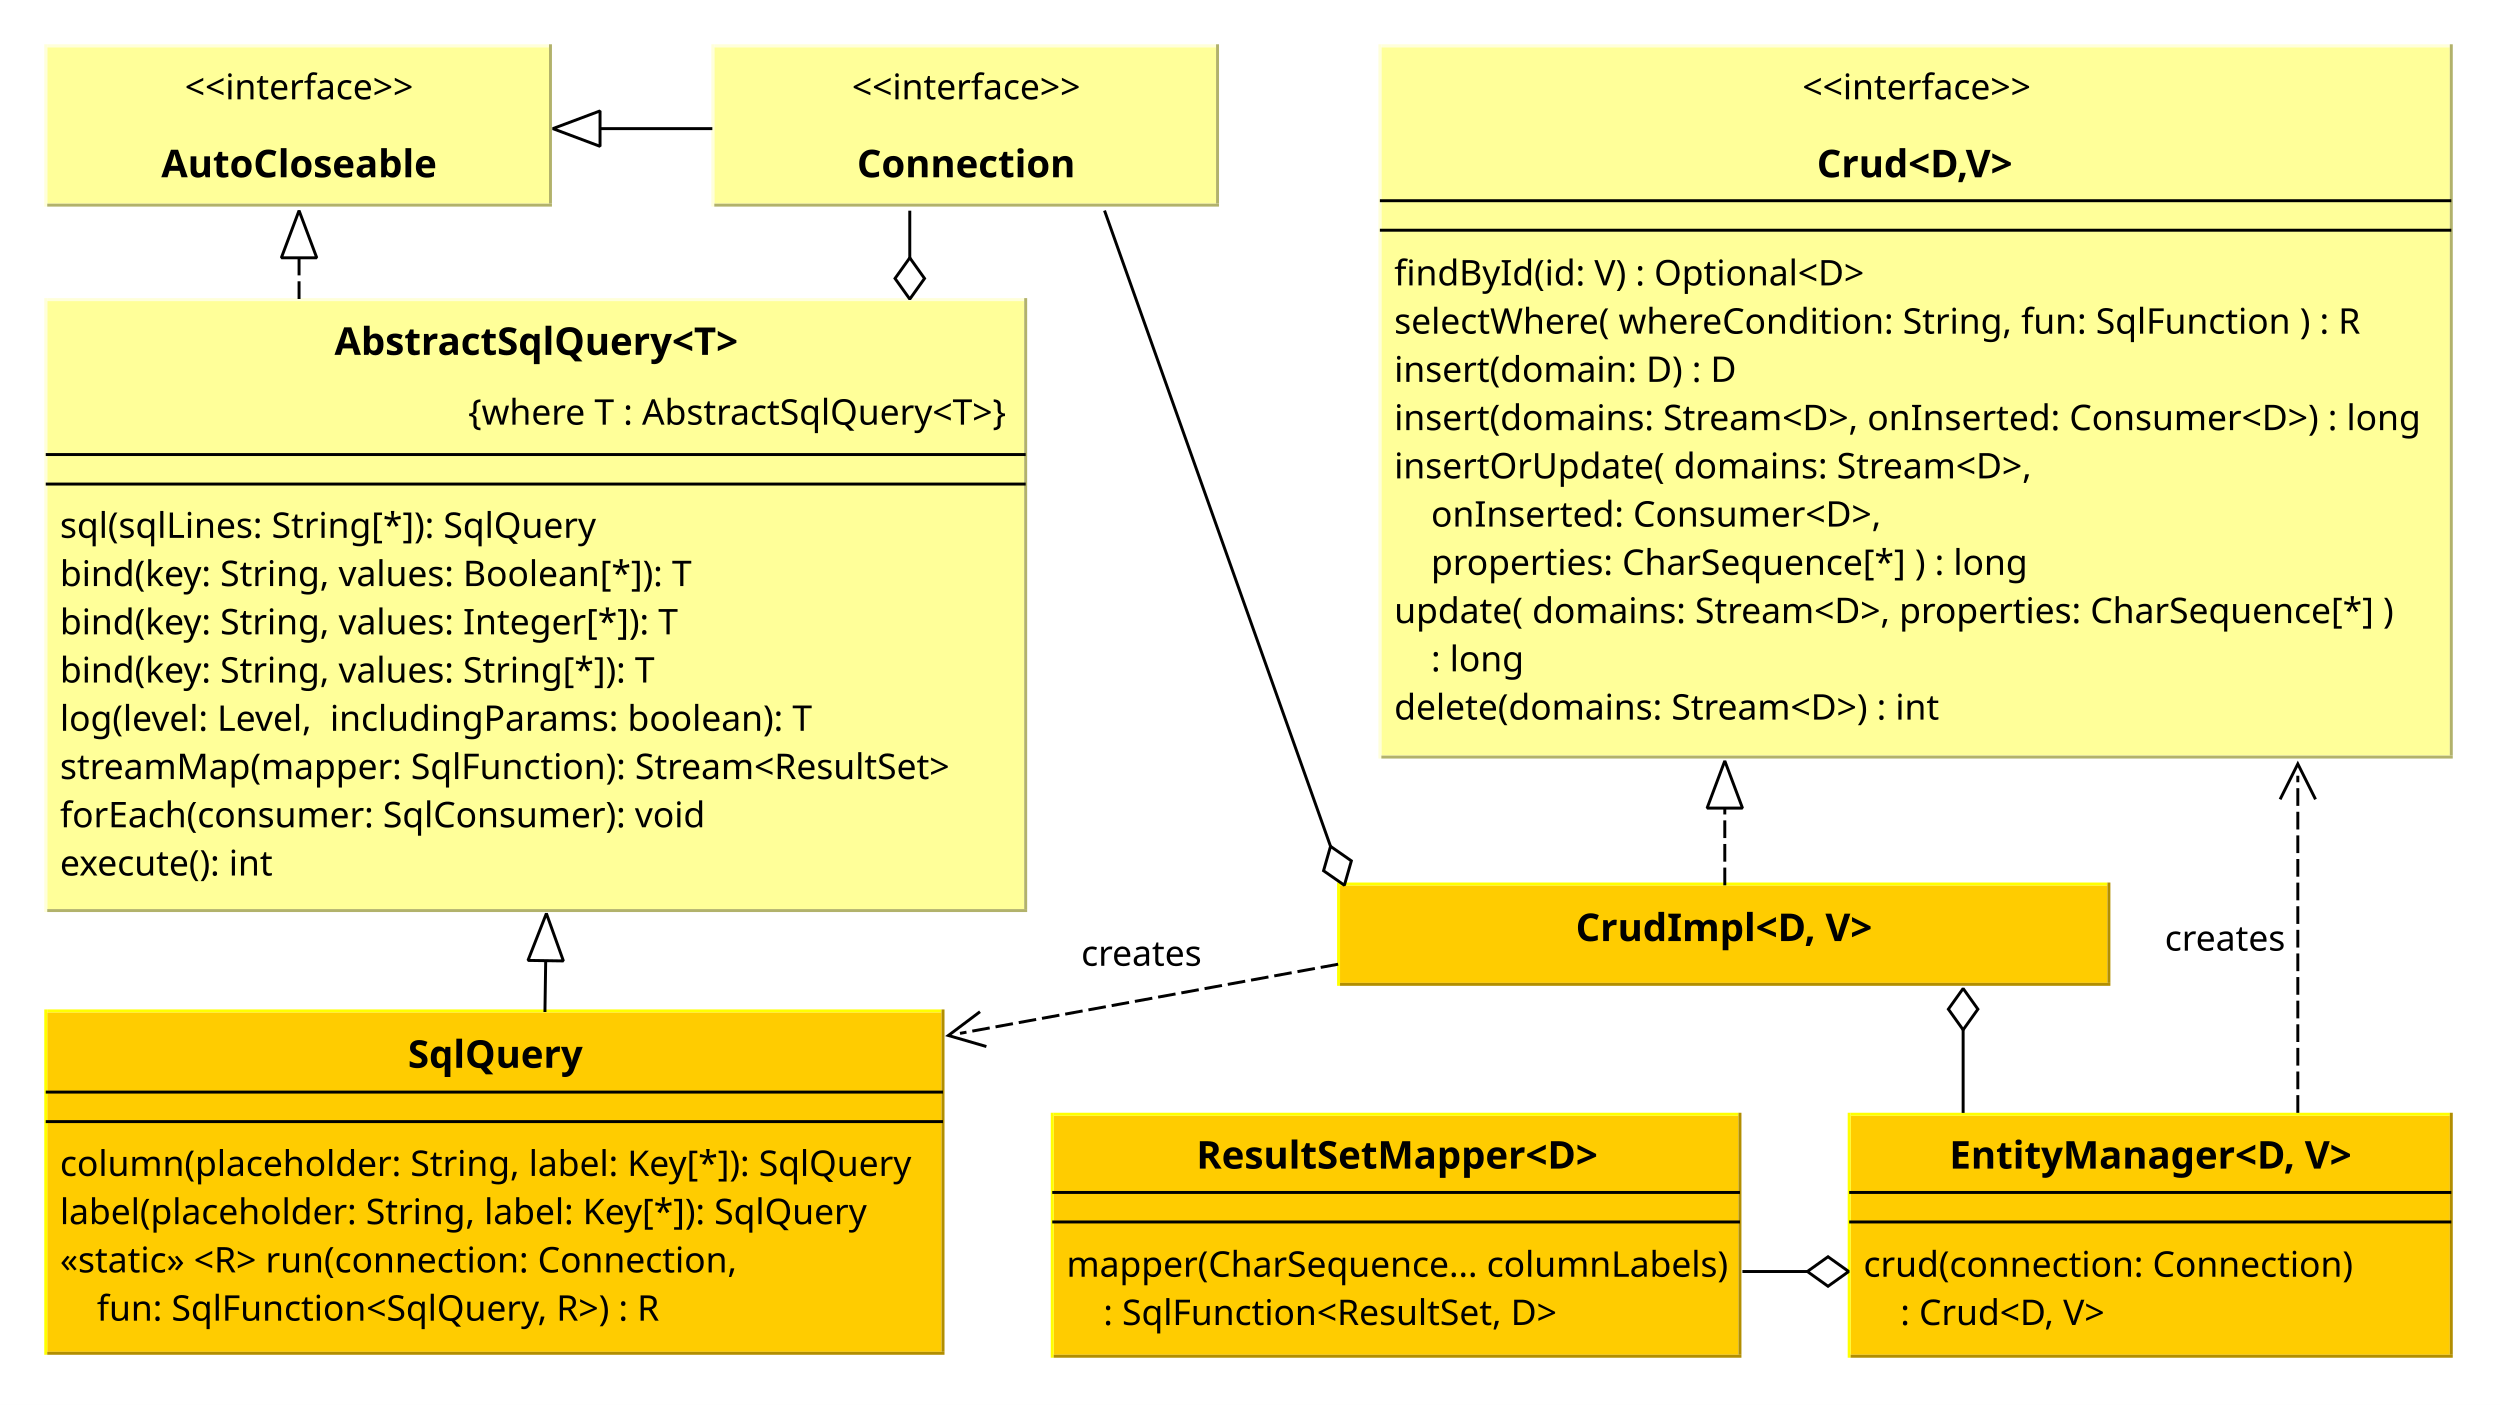
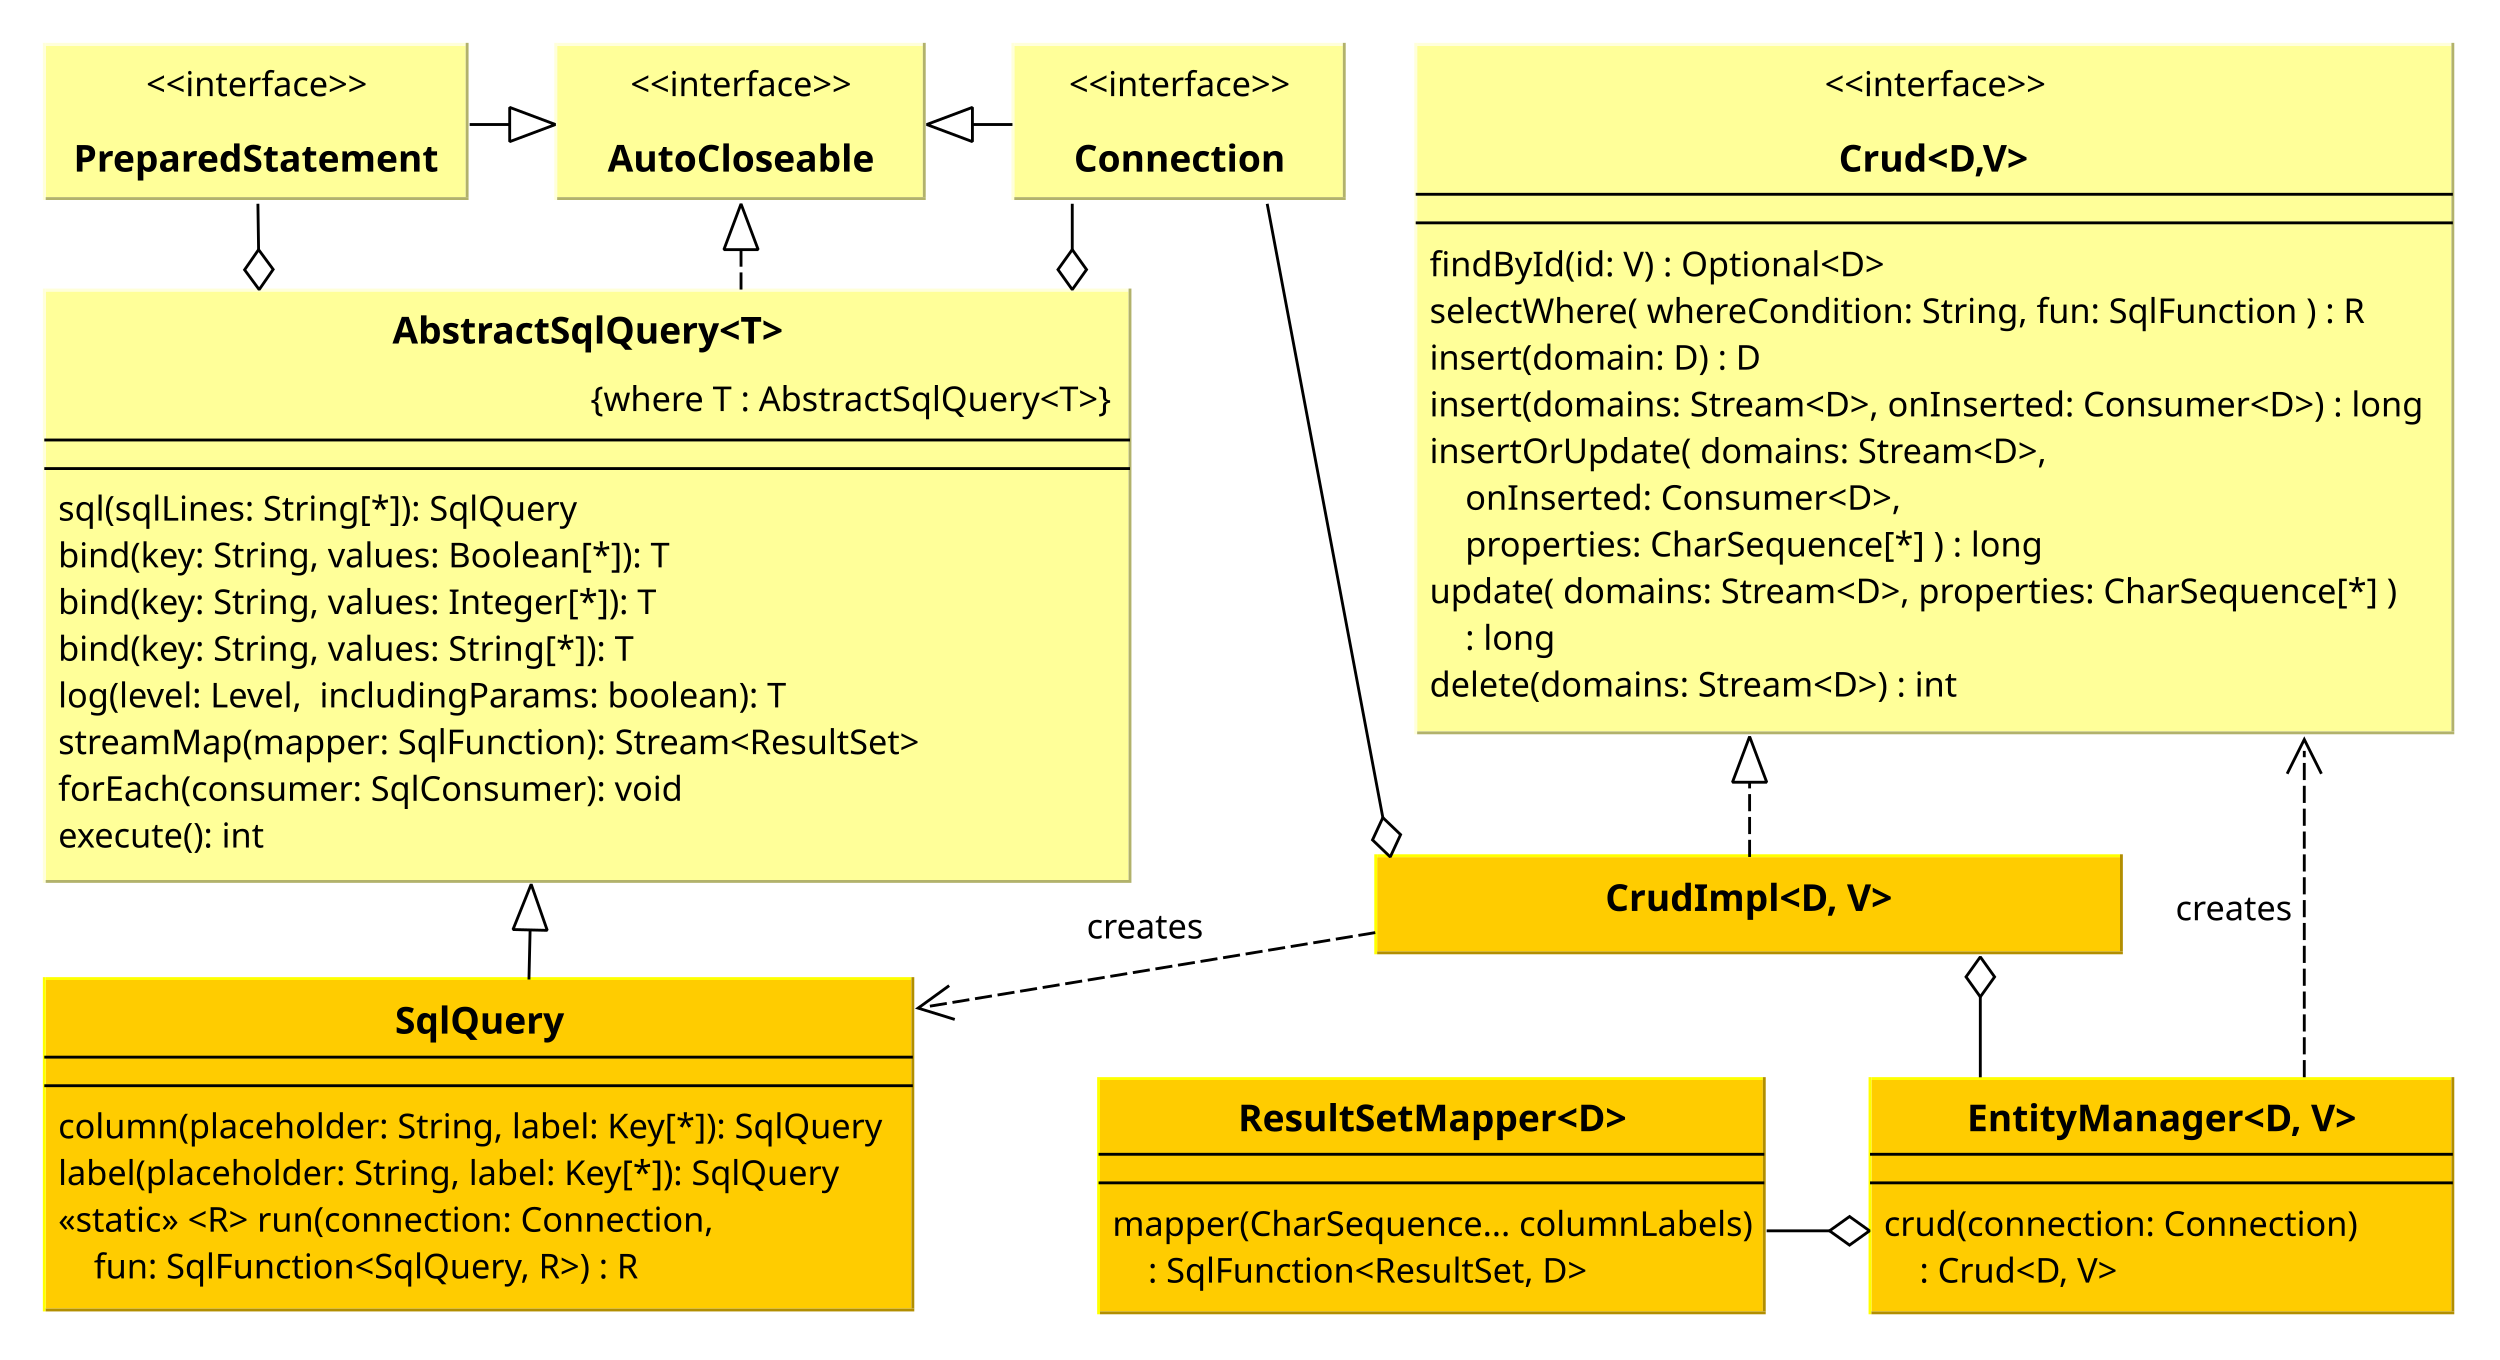
- <svg xmlns="http://www.w3.org/2000/svg" fill-opacity="1" color-rendering="auto" color-interpolation="auto" text-rendering="auto" stroke="black" stroke-linecap="square" width="847" stroke-miterlimit="10" shape-rendering="auto" stroke-opacity="1" fill="black" stroke-dasharray="none" font-weight="normal" stroke-width="1" height="476" font-family="'Dialog'" font-style="normal" stroke-linejoin="miter" font-size="12px" stroke-dashoffset="0" image-rendering="auto">
+ <svg xmlns="http://www.w3.org/2000/svg" fill-opacity="1" color-rendering="auto" color-interpolation="auto" text-rendering="auto" stroke="black" stroke-linecap="square" width="875" stroke-miterlimit="10" shape-rendering="auto" stroke-opacity="1" fill="black" stroke-dasharray="none" font-weight="normal" stroke-width="1" height="476" font-family="'Dialog'" font-style="normal" stroke-linejoin="miter" font-size="12px" stroke-dashoffset="0" image-rendering="auto">
  <defs id="genericDefs" />
  <g>
    <defs id="defs1">
      <clipPath clipPathUnits="userSpaceOnUse" id="clipPath1">
-         <path d="M0 0 L847 0 L847 476 L0 476 L0 0 Z" />
+         <path d="M0 0 L875 0 L875 476 L0 476 L0 0 Z" />
      </clipPath>
      <clipPath clipPathUnits="userSpaceOnUse" id="clipPath2">
-         <path d="M328 266 L1175 266 L1175 742 L328 742 L328 266 Z" />
+         <path d="M300 266 L1175 266 L1175 742 L300 742 L300 266 Z" />
      </clipPath>
      <clipPath clipPathUnits="userSpaceOnUse" id="clipPath3">
        <path d="M954 643 L954 726 L1159 726 L1159 643 Z" />
      </clipPath>
      <clipPath clipPathUnits="userSpaceOnUse" id="clipPath4">
        <path d="M684 643 L684 726 L918 726 L918 643 Z" />
      </clipPath>
      <clipPath clipPathUnits="userSpaceOnUse" id="clipPath5">
-         <path d="M343 367 L343 575 L676 575 L676 367 Z" />
+         <path d="M315 367 L315 575 L696 575 L696 367 Z" />
      </clipPath>
      <clipPath clipPathUnits="userSpaceOnUse" id="clipPath6">
-         <path d="M343 281 L343 336 L515 336 L515 281 Z" />
+         <path d="M494 281 L494 336 L624 336 L624 281 Z" />
      </clipPath>
      <clipPath clipPathUnits="userSpaceOnUse" id="clipPath7">
        <path d="M795 281 L795 523 L1159 523 L1159 281 Z" />
      </clipPath>
      <clipPath clipPathUnits="userSpaceOnUse" id="clipPath8">
-         <path d="M569 281 L569 336 L741 336 L741 281 Z" />
+         <path d="M654 281 L654 336 L771 336 L771 281 Z" />
      </clipPath>
      <clipPath clipPathUnits="userSpaceOnUse" id="clipPath9">
        <path d="M781 565 L781 600 L1043 600 L1043 565 Z" />
      </clipPath>
      <clipPath clipPathUnits="userSpaceOnUse" id="clipPath10">
-         <path d="M343 608 L343 725 L648 725 L648 608 Z" />
+         <path d="M315 608 L315 725 L620 725 L620 608 Z" />
+       </clipPath>
+       <clipPath clipPathUnits="userSpaceOnUse" id="clipPath11">
+         <path d="M315 281 L315 336 L464 336 L464 281 Z" />
      </clipPath>
    </defs>
-     <g fill="white" text-rendering="geometricPrecision" shape-rendering="geometricPrecision" transform="translate(-328,-266)" stroke="white">
-       <rect x="328" width="847" height="476" y="266" clip-path="url(#clipPath2)" stroke="none" />
-     </g>
-     <g fill="rgb(255,204,0)" text-rendering="geometricPrecision" shape-rendering="geometricPrecision" transform="matrix(1,0,0,1,-328,-266)" stroke="rgb(255,204,0)">
+     <g fill="white" text-rendering="geometricPrecision" shape-rendering="geometricPrecision" transform="translate(-300,-266)" stroke="white">
+       <rect x="300" width="875" height="476" y="266" clip-path="url(#clipPath2)" stroke="none" />
+     </g>
+     <g fill="rgb(255,204,0)" text-rendering="geometricPrecision" shape-rendering="geometricPrecision" transform="matrix(1,0,0,1,-300,-266)" stroke="rgb(255,204,0)">
      <rect x="955" width="203" height="81" y="644" clip-path="url(#clipPath2)" stroke="none" />
      <rect x="954" y="643" clip-path="url(#clipPath2)" fill="yellow" width="1" height="83" stroke="none" />
      <rect x="955" y="643" clip-path="url(#clipPath2)" fill="yellow" width="203" height="1" stroke="none" />
      <rect x="955" y="725" clip-path="url(#clipPath2)" fill="rgb(178,142,0)" width="204" height="1" stroke="none" />
      <rect x="1158" y="643" clip-path="url(#clipPath2)" fill="rgb(178,142,0)" width="1" height="82" stroke="none" />
    </g>
-     <g font-size="13px" stroke-linecap="butt" transform="matrix(1,0,0,1,-328,-266)" text-rendering="geometricPrecision" font-family="sans-serif" shape-rendering="geometricPrecision" font-weight="bold" stroke-miterlimit="1.45">
+     <g font-size="13px" stroke-linecap="butt" transform="matrix(1,0,0,1,-300,-266)" text-rendering="geometricPrecision" font-family="sans-serif" shape-rendering="geometricPrecision" font-weight="bold" stroke-miterlimit="1.45">
      <text x="988.454" xml:space="preserve" y="661.927" clip-path="url(#clipPath3)" stroke="none">EntityManager&lt;D, V&gt;</text>
    </g>
-     <g text-rendering="geometricPrecision" shape-rendering="geometricPrecision" transform="matrix(1,0,0,1,-328,-266)">
+     <g text-rendering="geometricPrecision" shape-rendering="geometricPrecision" transform="matrix(1,0,0,1,-300,-266)">
      <line y2="670" fill="none" x1="955" clip-path="url(#clipPath3)" x2="1158" y1="670" />
      <line y2="680" fill="none" x1="955" clip-path="url(#clipPath3)" x2="1158" y1="680" />
      <text stroke-linecap="butt" x="959.36" y="698.564" clip-path="url(#clipPath3)" font-family="sans-serif" stroke="none" stroke-miterlimit="1.45" xml:space="preserve">crud(connection: Connection) </text>
      <text stroke-linecap="butt" x="959.36" y="714.908" clip-path="url(#clipPath3)" font-family="sans-serif" stroke="none" stroke-miterlimit="1.45" xml:space="preserve">    : Crud&lt;D, V&gt;</text>
      <rect x="685" y="644" clip-path="url(#clipPath2)" fill="rgb(255,204,0)" width="232" height="81" stroke="none" />
      <rect x="684" y="643" clip-path="url(#clipPath2)" fill="yellow" width="1" height="83" stroke="none" />
      <rect x="685" y="643" clip-path="url(#clipPath2)" fill="yellow" width="232" height="1" stroke="none" />
      <rect x="685" y="725" clip-path="url(#clipPath2)" fill="rgb(178,142,0)" width="233" height="1" stroke="none" />
      <rect x="917" y="643" clip-path="url(#clipPath2)" fill="rgb(178,142,0)" width="1" height="82" stroke="none" />
    </g>
-     <g font-size="13px" stroke-linecap="butt" transform="matrix(1,0,0,1,-328,-266)" text-rendering="geometricPrecision" font-family="sans-serif" shape-rendering="geometricPrecision" font-weight="bold" stroke-miterlimit="1.45">
+     <g font-size="13px" stroke-linecap="butt" transform="matrix(1,0,0,1,-300,-266)" text-rendering="geometricPrecision" font-family="sans-serif" shape-rendering="geometricPrecision" font-weight="bold" stroke-miterlimit="1.45">
      <text x="733.337" xml:space="preserve" y="661.927" clip-path="url(#clipPath4)" stroke="none">ResultSetMapper&lt;D&gt;</text>
    </g>
-     <g text-rendering="geometricPrecision" shape-rendering="geometricPrecision" transform="matrix(1,0,0,1,-328,-266)">
+     <g text-rendering="geometricPrecision" shape-rendering="geometricPrecision" transform="matrix(1,0,0,1,-300,-266)">
      <line y2="670" fill="none" x1="685" clip-path="url(#clipPath4)" x2="917" y1="670" />
      <line y2="680" fill="none" x1="685" clip-path="url(#clipPath4)" x2="917" y1="680" />
      <text stroke-linecap="butt" x="689.34" y="698.564" clip-path="url(#clipPath4)" font-family="sans-serif" stroke="none" stroke-miterlimit="1.45" xml:space="preserve">mapper(CharSequence... columnLabels)</text>
      <text stroke-linecap="butt" x="689.34" y="714.908" clip-path="url(#clipPath4)" font-family="sans-serif" stroke="none" stroke-miterlimit="1.45" xml:space="preserve">    : SqlFunction&lt;ResultSet, D&gt;</text>
-       <rect x="344" y="368" clip-path="url(#clipPath2)" fill="rgb(255,255,153)" width="331" height="206" stroke="none" />
-       <rect x="343" y="367" clip-path="url(#clipPath2)" fill="rgb(255,255,218)" width="1" height="208" stroke="none" />
-       <rect x="344" y="367" clip-path="url(#clipPath2)" fill="rgb(255,255,218)" width="331" height="1" stroke="none" />
-       <rect x="344" y="574" clip-path="url(#clipPath2)" fill="rgb(178,178,107)" width="332" height="1" stroke="none" />
-       <rect x="675" y="367" clip-path="url(#clipPath2)" fill="rgb(178,178,107)" width="1" height="207" stroke="none" />
-     </g>
-     <g font-size="13px" stroke-linecap="butt" transform="matrix(1,0,0,1,-328,-266)" text-rendering="geometricPrecision" font-family="sans-serif" shape-rendering="geometricPrecision" font-weight="bold" stroke-miterlimit="1.45">
-       <text x="441.317" xml:space="preserve" y="386.237" clip-path="url(#clipPath5)" stroke="none">AbstractSqlQuery&lt;T&gt;</text>
-       <text x="486.607" font-size="12px" y="409.874" clip-path="url(#clipPath5)" stroke="none" font-weight="normal" xml:space="preserve">{where T : AbstractSqlQuery&lt;T&gt;}</text>
-     </g>
-     <g text-rendering="geometricPrecision" shape-rendering="geometricPrecision" transform="matrix(1,0,0,1,-328,-266)">
-       <line y2="420" fill="none" x1="344" clip-path="url(#clipPath5)" x2="675" y1="420" />
-       <line y2="430" fill="none" x1="344" clip-path="url(#clipPath5)" x2="675" y1="430" />
-       <text stroke-linecap="butt" x="348.32" y="448.218" clip-path="url(#clipPath5)" font-family="sans-serif" stroke="none" stroke-miterlimit="1.45" xml:space="preserve">sql(sqlLines: String[*]): SqlQuery</text>
-       <text stroke-linecap="butt" x="348.32" y="464.562" clip-path="url(#clipPath5)" font-family="sans-serif" stroke="none" stroke-miterlimit="1.45" xml:space="preserve">bind(key: String, values: Boolean[*]): T</text>
-       <text stroke-linecap="butt" x="348.32" y="480.906" clip-path="url(#clipPath5)" font-family="sans-serif" stroke="none" stroke-miterlimit="1.45" xml:space="preserve">bind(key: String, values: Integer[*]): T</text>
-       <text stroke-linecap="butt" x="348.32" y="497.25" clip-path="url(#clipPath5)" font-family="sans-serif" stroke="none" stroke-miterlimit="1.45" xml:space="preserve">bind(key: String, values: String[*]): T</text>
-       <text stroke-linecap="butt" x="348.32" y="513.595" clip-path="url(#clipPath5)" font-family="sans-serif" stroke="none" stroke-miterlimit="1.45" xml:space="preserve">log(level: Level,  includingParams: boolean): T</text>
-       <text stroke-linecap="butt" x="348.32" y="529.939" clip-path="url(#clipPath5)" font-family="sans-serif" stroke="none" stroke-miterlimit="1.45" xml:space="preserve">streamMap(mapper: SqlFunction): Stream&lt;ResultSet&gt;</text>
-       <text stroke-linecap="butt" x="348.32" y="546.283" clip-path="url(#clipPath5)" font-family="sans-serif" stroke="none" stroke-miterlimit="1.45" xml:space="preserve">forEach(consumer: SqlConsumer): void</text>
-       <text stroke-linecap="butt" x="348.32" y="562.627" clip-path="url(#clipPath5)" font-family="sans-serif" stroke="none" stroke-miterlimit="1.45" xml:space="preserve">execute(): int</text>
-       <rect x="344" y="282" clip-path="url(#clipPath2)" fill="rgb(255,255,153)" width="170" height="53" stroke="none" />
-       <rect x="343" y="281" clip-path="url(#clipPath2)" fill="rgb(255,255,218)" width="1" height="55" stroke="none" />
-       <rect x="344" y="281" clip-path="url(#clipPath2)" fill="rgb(255,255,218)" width="170" height="1" stroke="none" />
-       <rect x="344" y="335" clip-path="url(#clipPath2)" fill="rgb(178,178,107)" width="171" height="1" stroke="none" />
-       <rect x="514" y="281" clip-path="url(#clipPath2)" fill="rgb(178,178,107)" width="1" height="54" stroke="none" />
-       <text stroke-linecap="butt" x="390.614" y="299.648" clip-path="url(#clipPath6)" font-family="sans-serif" stroke="none" stroke-miterlimit="1.45" xml:space="preserve">&lt;&lt;interface&gt;&gt;</text>
-     </g>
-     <g font-size="13px" stroke-linecap="butt" transform="matrix(1,0,0,1,-328,-266)" text-rendering="geometricPrecision" font-family="sans-serif" shape-rendering="geometricPrecision" font-weight="bold" stroke-miterlimit="1.45">
-       <text x="382.637" xml:space="preserve" y="326.061" clip-path="url(#clipPath6)" stroke="none">AutoCloseable</text>
-     </g>
-     <g fill="rgb(255,255,153)" text-rendering="geometricPrecision" shape-rendering="geometricPrecision" transform="matrix(1,0,0,1,-328,-266)" stroke="rgb(255,255,153)">
+       <rect x="316" y="368" clip-path="url(#clipPath2)" fill="rgb(255,255,153)" width="379" height="206" stroke="none" />
+       <rect x="315" y="367" clip-path="url(#clipPath2)" fill="rgb(255,255,218)" width="1" height="208" stroke="none" />
+       <rect x="316" y="367" clip-path="url(#clipPath2)" fill="rgb(255,255,218)" width="379" height="1" stroke="none" />
+       <rect x="316" y="574" clip-path="url(#clipPath2)" fill="rgb(178,178,107)" width="380" height="1" stroke="none" />
+       <rect x="695" y="367" clip-path="url(#clipPath2)" fill="rgb(178,178,107)" width="1" height="207" stroke="none" />
+     </g>
+     <g font-size="13px" stroke-linecap="butt" transform="matrix(1,0,0,1,-300,-266)" text-rendering="geometricPrecision" font-family="sans-serif" shape-rendering="geometricPrecision" font-weight="bold" stroke-miterlimit="1.45">
+       <text x="437.356" xml:space="preserve" y="386.237" clip-path="url(#clipPath5)" stroke="none">AbstractSqlQuery&lt;T&gt;</text>
+       <text x="506.647" font-size="12px" y="409.874" clip-path="url(#clipPath5)" stroke="none" font-weight="normal" xml:space="preserve">{where T : AbstractSqlQuery&lt;T&gt;}</text>
+     </g>
+     <g text-rendering="geometricPrecision" shape-rendering="geometricPrecision" transform="matrix(1,0,0,1,-300,-266)">
+       <line y2="420" fill="none" x1="316" clip-path="url(#clipPath5)" x2="695" y1="420" />
+       <line y2="430" fill="none" x1="316" clip-path="url(#clipPath5)" x2="695" y1="430" />
+       <text stroke-linecap="butt" x="320.36" y="448.218" clip-path="url(#clipPath5)" font-family="sans-serif" stroke="none" stroke-miterlimit="1.45" xml:space="preserve">sql(sqlLines: String[*]): SqlQuery</text>
+       <text stroke-linecap="butt" x="320.36" y="464.562" clip-path="url(#clipPath5)" font-family="sans-serif" stroke="none" stroke-miterlimit="1.45" xml:space="preserve">bind(key: String, values: Boolean[*]): T</text>
+       <text stroke-linecap="butt" x="320.36" y="480.906" clip-path="url(#clipPath5)" font-family="sans-serif" stroke="none" stroke-miterlimit="1.45" xml:space="preserve">bind(key: String, values: Integer[*]): T</text>
+       <text stroke-linecap="butt" x="320.36" y="497.25" clip-path="url(#clipPath5)" font-family="sans-serif" stroke="none" stroke-miterlimit="1.45" xml:space="preserve">bind(key: String, values: String[*]): T</text>
+       <text stroke-linecap="butt" x="320.36" y="513.595" clip-path="url(#clipPath5)" font-family="sans-serif" stroke="none" stroke-miterlimit="1.45" xml:space="preserve">log(level: Level,  includingParams: boolean): T</text>
+       <text stroke-linecap="butt" x="320.36" y="529.939" clip-path="url(#clipPath5)" font-family="sans-serif" stroke="none" stroke-miterlimit="1.45" xml:space="preserve">streamMap(mapper: SqlFunction): Stream&lt;ResultSet&gt;</text>
+       <text stroke-linecap="butt" x="320.36" y="546.283" clip-path="url(#clipPath5)" font-family="sans-serif" stroke="none" stroke-miterlimit="1.45" xml:space="preserve">forEach(consumer: SqlConsumer): void</text>
+       <text stroke-linecap="butt" x="320.36" y="562.627" clip-path="url(#clipPath5)" font-family="sans-serif" stroke="none" stroke-miterlimit="1.45" xml:space="preserve">execute(): int</text>
+       <rect x="495" y="282" clip-path="url(#clipPath2)" fill="rgb(255,255,153)" width="128" height="53" stroke="none" />
+       <rect x="494" y="281" clip-path="url(#clipPath2)" fill="rgb(255,255,218)" width="1" height="55" stroke="none" />
+       <rect x="495" y="281" clip-path="url(#clipPath2)" fill="rgb(255,255,218)" width="128" height="1" stroke="none" />
+       <rect x="495" y="335" clip-path="url(#clipPath2)" fill="rgb(178,178,107)" width="129" height="1" stroke="none" />
+       <rect x="623" y="281" clip-path="url(#clipPath2)" fill="rgb(178,178,107)" width="1" height="54" stroke="none" />
+       <text stroke-linecap="butt" x="520.654" y="299.648" clip-path="url(#clipPath6)" font-family="sans-serif" stroke="none" stroke-miterlimit="1.45" xml:space="preserve">&lt;&lt;interface&gt;&gt;</text>
+     </g>
+     <g font-size="13px" stroke-linecap="butt" transform="matrix(1,0,0,1,-300,-266)" text-rendering="geometricPrecision" font-family="sans-serif" shape-rendering="geometricPrecision" font-weight="bold" stroke-miterlimit="1.45">
+       <text x="512.677" xml:space="preserve" y="326.061" clip-path="url(#clipPath6)" stroke="none">AutoCloseable</text>
+     </g>
+     <g fill="rgb(255,255,153)" text-rendering="geometricPrecision" shape-rendering="geometricPrecision" transform="matrix(1,0,0,1,-300,-266)" stroke="rgb(255,255,153)">
      <rect x="796" width="362" height="240" y="282" clip-path="url(#clipPath2)" stroke="none" />
      <rect x="795" y="281" clip-path="url(#clipPath2)" fill="rgb(255,255,218)" width="1" height="242" stroke="none" />
      <rect x="796" y="281" clip-path="url(#clipPath2)" fill="rgb(255,255,218)" width="362" height="1" stroke="none" />
      <rect x="796" y="522" clip-path="url(#clipPath2)" fill="rgb(178,178,107)" width="363" height="1" stroke="none" />
      <rect x="1158" y="281" clip-path="url(#clipPath2)" fill="rgb(178,178,107)" width="1" height="241" stroke="none" />
    </g>
-     <g text-rendering="geometricPrecision" stroke-miterlimit="1.45" shape-rendering="geometricPrecision" font-family="sans-serif" transform="matrix(1,0,0,1,-328,-266)" stroke-linecap="butt">
+     <g text-rendering="geometricPrecision" stroke-miterlimit="1.45" shape-rendering="geometricPrecision" font-family="sans-serif" transform="matrix(1,0,0,1,-300,-266)" stroke-linecap="butt">
      <text x="938.654" xml:space="preserve" y="299.648" clip-path="url(#clipPath7)" stroke="none">&lt;&lt;interface&gt;&gt;</text>
      <text x="943.56" font-size="13px" y="326.061" clip-path="url(#clipPath7)" stroke="none" font-weight="bold" xml:space="preserve">Crud&lt;D,V&gt;</text>
      <line stroke-linecap="square" clip-path="url(#clipPath7)" fill="none" x1="796" x2="1158" y1="334" y2="334" stroke-miterlimit="10" />
      <line stroke-linecap="square" clip-path="url(#clipPath7)" fill="none" x1="796" x2="1158" y1="344" y2="344" stroke-miterlimit="10" />
      <text x="800.36" xml:space="preserve" y="362.698" clip-path="url(#clipPath7)" stroke="none">findById(id: V) : Optional&lt;D&gt;</text>
      <text x="800.36" xml:space="preserve" y="379.042" clip-path="url(#clipPath7)" stroke="none">selectWhere( whereCondition: String, fun: SqlFunction ) : R</text>
      <text x="800.36" xml:space="preserve" y="395.386" clip-path="url(#clipPath7)" stroke="none">insert(domain: D) : D</text>
      <text x="800.36" xml:space="preserve" y="411.731" clip-path="url(#clipPath7)" stroke="none">insert(domains: Stream&lt;D&gt;, onInserted: Consumer&lt;D&gt;) : long</text>
      <text x="800.36" xml:space="preserve" y="428.075" clip-path="url(#clipPath7)" stroke="none">insertOrUpdate( domains: Stream&lt;D&gt;,</text>
      <text x="800.36" xml:space="preserve" y="444.419" clip-path="url(#clipPath7)" stroke="none">    onInserted: Consumer&lt;D&gt;,</text>
      <text x="800.36" xml:space="preserve" y="460.763" clip-path="url(#clipPath7)" stroke="none">    properties: CharSequence[*] ) : long</text>
      <text x="800.36" xml:space="preserve" y="477.107" clip-path="url(#clipPath7)" stroke="none">update( domains: Stream&lt;D&gt;, properties: CharSequence[*] )</text>
      <text x="800.36" xml:space="preserve" y="493.451" clip-path="url(#clipPath7)" stroke="none">    : long</text>
      <text x="800.36" xml:space="preserve" y="509.795" clip-path="url(#clipPath7)" stroke="none">delete(domains: Stream&lt;D&gt;) : int</text>
    </g>
-     <g fill="rgb(255,255,153)" text-rendering="geometricPrecision" shape-rendering="geometricPrecision" transform="matrix(1,0,0,1,-328,-266)" stroke="rgb(255,255,153)">
-       <rect x="570" width="170" height="53" y="282" clip-path="url(#clipPath2)" stroke="none" />
-       <rect x="569" y="281" clip-path="url(#clipPath2)" fill="rgb(255,255,218)" width="1" height="55" stroke="none" />
-       <rect x="570" y="281" clip-path="url(#clipPath2)" fill="rgb(255,255,218)" width="170" height="1" stroke="none" />
-       <rect x="570" y="335" clip-path="url(#clipPath2)" fill="rgb(178,178,107)" width="171" height="1" stroke="none" />
-       <rect x="740" y="281" clip-path="url(#clipPath2)" fill="rgb(178,178,107)" width="1" height="54" stroke="none" />
-     </g>
-     <g text-rendering="geometricPrecision" stroke-miterlimit="1.45" shape-rendering="geometricPrecision" font-family="sans-serif" transform="matrix(1,0,0,1,-328,-266)" stroke-linecap="butt">
-       <text x="616.634" xml:space="preserve" y="299.648" clip-path="url(#clipPath8)" stroke="none">&lt;&lt;interface&gt;&gt;</text>
-       <text x="618.355" font-size="13px" y="326.061" clip-path="url(#clipPath8)" stroke="none" font-weight="bold" xml:space="preserve">Connection</text>
-     </g>
-     <g fill="rgb(255,204,0)" text-rendering="geometricPrecision" shape-rendering="geometricPrecision" transform="matrix(1,0,0,1,-328,-266)" stroke="rgb(255,204,0)">
+     <g fill="rgb(255,255,153)" text-rendering="geometricPrecision" shape-rendering="geometricPrecision" transform="matrix(1,0,0,1,-300,-266)" stroke="rgb(255,255,153)">
+       <rect x="655" width="115" height="53" y="282" clip-path="url(#clipPath2)" stroke="none" />
+       <rect x="654" y="281" clip-path="url(#clipPath2)" fill="rgb(255,255,218)" width="1" height="55" stroke="none" />
+       <rect x="655" y="281" clip-path="url(#clipPath2)" fill="rgb(255,255,218)" width="115" height="1" stroke="none" />
+       <rect x="655" y="335" clip-path="url(#clipPath2)" fill="rgb(178,178,107)" width="116" height="1" stroke="none" />
+       <rect x="770" y="281" clip-path="url(#clipPath2)" fill="rgb(178,178,107)" width="1" height="54" stroke="none" />
+     </g>
+     <g text-rendering="geometricPrecision" stroke-miterlimit="1.45" shape-rendering="geometricPrecision" font-family="sans-serif" transform="matrix(1,0,0,1,-300,-266)" stroke-linecap="butt">
+       <text x="674.154" xml:space="preserve" y="299.648" clip-path="url(#clipPath8)" stroke="none">&lt;&lt;interface&gt;&gt;</text>
+       <text x="675.875" font-size="13px" y="326.061" clip-path="url(#clipPath8)" stroke="none" font-weight="bold" xml:space="preserve">Connection</text>
+     </g>
+     <g fill="rgb(255,204,0)" text-rendering="geometricPrecision" shape-rendering="geometricPrecision" transform="matrix(1,0,0,1,-300,-266)" stroke="rgb(255,204,0)">
      <rect x="782" width="260" height="33" y="566" clip-path="url(#clipPath2)" stroke="none" />
      <rect x="781" y="565" clip-path="url(#clipPath2)" fill="yellow" width="1" height="35" stroke="none" />
      <rect x="782" y="565" clip-path="url(#clipPath2)" fill="yellow" width="260" height="1" stroke="none" />
      <rect x="782" y="599" clip-path="url(#clipPath2)" fill="rgb(178,142,0)" width="261" height="1" stroke="none" />
      <rect x="1042" y="565" clip-path="url(#clipPath2)" fill="rgb(178,142,0)" width="1" height="34" stroke="none" />
    </g>
-     <g font-size="13px" stroke-linecap="butt" transform="matrix(1,0,0,1,-328,-266)" text-rendering="geometricPrecision" font-family="sans-serif" shape-rendering="geometricPrecision" font-weight="bold" stroke-miterlimit="1.45">
+     <g font-size="13px" stroke-linecap="butt" transform="matrix(1,0,0,1,-300,-266)" text-rendering="geometricPrecision" font-family="sans-serif" shape-rendering="geometricPrecision" font-weight="bold" stroke-miterlimit="1.45">
      <text x="861.861" xml:space="preserve" y="584.822" clip-path="url(#clipPath9)" stroke="none">CrudImpl&lt;D, V&gt;</text>
    </g>
-     <g fill="rgb(255,204,0)" text-rendering="geometricPrecision" shape-rendering="geometricPrecision" transform="matrix(1,0,0,1,-328,-266)" stroke="rgb(255,204,0)">
-       <rect x="344" width="303" height="115" y="609" clip-path="url(#clipPath2)" stroke="none" />
-       <rect x="343" y="608" clip-path="url(#clipPath2)" fill="yellow" width="1" height="117" stroke="none" />
-       <rect x="344" y="608" clip-path="url(#clipPath2)" fill="yellow" width="303" height="1" stroke="none" />
-       <rect x="344" y="724" clip-path="url(#clipPath2)" fill="rgb(178,142,0)" width="304" height="1" stroke="none" />
-       <rect x="647" y="608" clip-path="url(#clipPath2)" fill="rgb(178,142,0)" width="1" height="116" stroke="none" />
-     </g>
-     <g font-size="13px" stroke-linecap="butt" transform="matrix(1,0,0,1,-328,-266)" text-rendering="geometricPrecision" font-family="sans-serif" shape-rendering="geometricPrecision" font-weight="bold" stroke-miterlimit="1.45">
-       <text x="466.206" xml:space="preserve" y="627.767" clip-path="url(#clipPath10)" stroke="none">SqlQuery</text>
-     </g>
-     <g text-rendering="geometricPrecision" shape-rendering="geometricPrecision" transform="matrix(1,0,0,1,-328,-266)">
-       <line y2="636" fill="none" x1="344" clip-path="url(#clipPath10)" x2="647" y1="636" />
-       <line y2="646" fill="none" x1="344" clip-path="url(#clipPath10)" x2="647" y1="646" />
-       <text stroke-linecap="butt" x="348.32" y="664.404" clip-path="url(#clipPath10)" font-family="sans-serif" stroke="none" stroke-miterlimit="1.45" xml:space="preserve">column(placeholder: String, label: Key[*]): SqlQuery</text>
-       <text stroke-linecap="butt" x="348.32" y="680.748" clip-path="url(#clipPath10)" font-family="sans-serif" stroke="none" stroke-miterlimit="1.45" xml:space="preserve">label(placeholder: String, label: Key[*]): SqlQuery</text>
-       <text stroke-linecap="butt" x="348.32" y="697.092" clip-path="url(#clipPath10)" font-family="sans-serif" stroke="none" stroke-miterlimit="1.45" xml:space="preserve">«static» &lt;R&gt; run(connection: Connection,</text>
-       <text stroke-linecap="butt" x="348.32" y="713.437" clip-path="url(#clipPath10)" font-family="sans-serif" stroke="none" stroke-miterlimit="1.45" xml:space="preserve">    fun: SqlFunction&lt;SqlQuery, R&gt;) : R</text>
-       <path fill="none" stroke-miterlimit="1.45" d="M947.332 696.79 L918.325 696.79" clip-path="url(#clipPath2)" stroke-linecap="butt" />
-     </g>
-     <g stroke-linecap="butt" transform="matrix(1,0,0,1,-328,-266)" fill="white" text-rendering="geometricPrecision" shape-rendering="geometricPrecision" stroke="white" stroke-miterlimit="1.45">
+     <g fill="rgb(255,204,0)" text-rendering="geometricPrecision" shape-rendering="geometricPrecision" transform="matrix(1,0,0,1,-300,-266)" stroke="rgb(255,204,0)">
+       <rect x="316" width="303" height="115" y="609" clip-path="url(#clipPath2)" stroke="none" />
+       <rect x="315" y="608" clip-path="url(#clipPath2)" fill="yellow" width="1" height="117" stroke="none" />
+       <rect x="316" y="608" clip-path="url(#clipPath2)" fill="yellow" width="303" height="1" stroke="none" />
+       <rect x="316" y="724" clip-path="url(#clipPath2)" fill="rgb(178,142,0)" width="304" height="1" stroke="none" />
+       <rect x="619" y="608" clip-path="url(#clipPath2)" fill="rgb(178,142,0)" width="1" height="116" stroke="none" />
+     </g>
+     <g font-size="13px" stroke-linecap="butt" transform="matrix(1,0,0,1,-300,-266)" text-rendering="geometricPrecision" font-family="sans-serif" shape-rendering="geometricPrecision" font-weight="bold" stroke-miterlimit="1.45">
+       <text x="438.246" xml:space="preserve" y="627.767" clip-path="url(#clipPath10)" stroke="none">SqlQuery</text>
+     </g>
+     <g text-rendering="geometricPrecision" shape-rendering="geometricPrecision" transform="matrix(1,0,0,1,-300,-266)">
+       <line y2="636" fill="none" x1="316" clip-path="url(#clipPath10)" x2="619" y1="636" />
+       <line y2="646" fill="none" x1="316" clip-path="url(#clipPath10)" x2="619" y1="646" />
+       <text stroke-linecap="butt" x="320.36" y="664.404" clip-path="url(#clipPath10)" font-family="sans-serif" stroke="none" stroke-miterlimit="1.45" xml:space="preserve">column(placeholder: String, label: Key[*]): SqlQuery</text>
+       <text stroke-linecap="butt" x="320.36" y="680.748" clip-path="url(#clipPath10)" font-family="sans-serif" stroke="none" stroke-miterlimit="1.45" xml:space="preserve">label(placeholder: String, label: Key[*]): SqlQuery</text>
+       <text stroke-linecap="butt" x="320.36" y="697.092" clip-path="url(#clipPath10)" font-family="sans-serif" stroke="none" stroke-miterlimit="1.45" xml:space="preserve">«static» &lt;R&gt; run(connection: Connection,</text>
+       <text stroke-linecap="butt" x="320.36" y="713.437" clip-path="url(#clipPath10)" font-family="sans-serif" stroke="none" stroke-miterlimit="1.45" xml:space="preserve">    fun: SqlFunction&lt;SqlQuery, R&gt;) : R</text>
+       <rect x="316" y="282" clip-path="url(#clipPath2)" fill="rgb(255,255,153)" width="147" height="53" stroke="none" />
+       <rect x="315" y="281" clip-path="url(#clipPath2)" fill="rgb(255,255,218)" width="1" height="55" stroke="none" />
+       <rect x="316" y="281" clip-path="url(#clipPath2)" fill="rgb(255,255,218)" width="147" height="1" stroke="none" />
+       <rect x="316" y="335" clip-path="url(#clipPath2)" fill="rgb(178,178,107)" width="148" height="1" stroke="none" />
+       <rect x="463" y="281" clip-path="url(#clipPath2)" fill="rgb(178,178,107)" width="1" height="54" stroke="none" />
+       <text stroke-linecap="butt" x="351.154" y="299.648" clip-path="url(#clipPath11)" font-family="sans-serif" stroke="none" stroke-miterlimit="1.45" xml:space="preserve">&lt;&lt;interface&gt;&gt;</text>
+     </g>
+     <g font-size="13px" stroke-linecap="butt" transform="matrix(1,0,0,1,-300,-266)" text-rendering="geometricPrecision" font-family="sans-serif" shape-rendering="geometricPrecision" font-weight="bold" stroke-miterlimit="1.45">
+       <text x="325.731" xml:space="preserve" y="326.061" clip-path="url(#clipPath11)" stroke="none">PreparedStatement</text>
+       <path fill="none" d="M947.332 696.79 L918.325 696.79" clip-path="url(#clipPath2)" />
+     </g>
+     <g stroke-linecap="butt" transform="matrix(1,0,0,1,-300,-266)" fill="white" text-rendering="geometricPrecision" shape-rendering="geometricPrecision" stroke="white" stroke-miterlimit="1.45">
      <path d="M954.332 696.79 L947.332 701.79 L940.332 696.79 L947.332 691.79 Z" stroke="none" clip-path="url(#clipPath2)" />
      <path fill="none" d="M954.332 696.79 L947.332 701.79 L940.332 696.79 L947.332 691.79 Z" clip-path="url(#clipPath2)" stroke="black" />
-       <path fill="none" stroke-dasharray="6,2" d="M429.32 367.299 L429.32 352.341" clip-path="url(#clipPath2)" stroke="black" />
-       <path stroke-dasharray="6,2" d="M429.32 337.341 L423.32 353.341 L435.32 353.341 Z" clip-path="url(#clipPath2)" stroke="none" />
-       <path fill="none" d="M429.32 337.341 L423.32 353.341 L435.32 353.341 Z" clip-path="url(#clipPath2)" stroke="black" />
+       <path fill="none" stroke-dasharray="6,2" d="M559.36 367.346 L559.36 352.363" clip-path="url(#clipPath2)" stroke="black" />
+       <path stroke-dasharray="6,2" d="M559.36 337.363 L553.36 353.363 L565.36 353.363 Z" clip-path="url(#clipPath2)" stroke="none" />
+       <path fill="none" d="M559.36 337.363 L553.36 353.363 L565.36 353.363 Z" clip-path="url(#clipPath2)" stroke="black" />
      <path fill="none" stroke-dasharray="6,2" d="M1106.5 643.029 L1106.5 528.817" clip-path="url(#clipPath2)" stroke="black" />
      <path fill="black" stroke-dasharray="6,2" d="M1106.5 524.817 L1100.5 536.817 L1106.5 524.817 L1112.5 536.817 Z" clip-path="url(#clipPath2)" stroke="none" />
    </g>
-     <g text-rendering="geometricPrecision" shape-rendering="geometricPrecision" transform="matrix(1,0,0,1,-328,-266)">
+     <g text-rendering="geometricPrecision" shape-rendering="geometricPrecision" transform="matrix(1,0,0,1,-300,-266)">
      <path fill="none" d="M1106.5 524.817 L1100.5 536.817 L1106.5 524.817 L1112.5 536.817 Z" clip-path="url(#clipPath2)" />
      <text stroke-linecap="butt" x="1061.436" y="588.081" clip-path="url(#clipPath2)" font-family="sans-serif" stroke="none" stroke-miterlimit="1.45" xml:space="preserve">creates</text>
-       <path fill="none" stroke-miterlimit="1.45" d="M636.232 360.339 L636.232 337.382" clip-path="url(#clipPath2)" stroke-linecap="butt" />
-     </g>
-     <g stroke-linecap="butt" transform="matrix(1,0,0,1,-328,-266)" fill="white" text-rendering="geometricPrecision" shape-rendering="geometricPrecision" stroke="white" stroke-miterlimit="1.45">
-       <path d="M636.232 367.339 L631.232 360.339 L636.232 353.339 L641.232 360.339 Z" stroke="none" clip-path="url(#clipPath2)" />
-       <path fill="none" d="M636.232 367.339 L631.232 360.339 L636.232 353.339 L641.232 360.339 Z" clip-path="url(#clipPath2)" stroke="black" />
-       <path fill="none" d="M569.341 309.58 L530.295 309.58" clip-path="url(#clipPath2)" stroke="black" />
-       <path d="M515.295 309.58 L531.295 315.58 L531.295 303.58 Z" clip-path="url(#clipPath2)" stroke="none" />
-       <path fill="none" d="M515.295 309.58 L531.295 315.58 L531.295 303.58 Z" clip-path="url(#clipPath2)" stroke="black" />
+       <path fill="none" stroke-miterlimit="1.45" d="M675.292 360.361 L675.292 337.32" clip-path="url(#clipPath2)" stroke-linecap="butt" />
+     </g>
+     <g stroke-linecap="butt" transform="matrix(1,0,0,1,-300,-266)" fill="white" text-rendering="geometricPrecision" shape-rendering="geometricPrecision" stroke="white" stroke-miterlimit="1.45">
+       <path d="M675.292 367.361 L670.292 360.361 L675.292 353.361 L680.292 360.361 Z" stroke="none" clip-path="url(#clipPath2)" />
+       <path fill="none" d="M675.292 367.361 L670.292 360.361 L675.292 353.361 L680.292 360.361 Z" clip-path="url(#clipPath2)" stroke="black" />
+       <path fill="none" d="M654.361 309.58 L639.348 309.58" clip-path="url(#clipPath2)" stroke="black" />
+       <path d="M624.348 309.58 L640.348 315.58 L640.348 303.58 Z" clip-path="url(#clipPath2)" stroke="none" />
+       <path fill="none" d="M624.348 309.58 L640.348 315.58 L640.348 303.58 Z" clip-path="url(#clipPath2)" stroke="black" />
      <path fill="none" d="M993.11 607.908 L993.11 643.057" clip-path="url(#clipPath2)" stroke="black" />
      <path d="M993.11 600.908 L998.11 607.908 L993.11 614.908 L988.11 607.908 Z" clip-path="url(#clipPath2)" stroke="none" />
      <path fill="none" d="M993.11 600.908 L998.11 607.908 L993.11 614.908 L988.11 607.908 Z" clip-path="url(#clipPath2)" stroke="black" />
-       <path fill="none" d="M781.131 559.333 L702.21 337.339" clip-path="url(#clipPath2)" stroke="black" />
-       <path d="M783.476 565.929 L776.42 561.008 L778.786 552.738 L785.842 557.659 Z" clip-path="url(#clipPath2)" stroke="none" />
-       <path fill="none" d="M783.476 565.929 L776.42 561.008 L778.786 552.738 L785.842 557.659 Z" clip-path="url(#clipPath2)" stroke="black" />
+       <path fill="none" d="M785.293 559.05 L743.521 337.339" clip-path="url(#clipPath2)" stroke="black" />
+       <path d="M786.589 565.929 L780.379 559.976 L783.996 552.171 L790.206 558.124 Z" clip-path="url(#clipPath2)" stroke="none" />
+       <path fill="none" d="M786.589 565.929 L780.379 559.976 L783.996 552.171 L790.206 558.124 Z" clip-path="url(#clipPath2)" stroke="black" />
      <path fill="none" stroke-dasharray="6,2" d="M912.36 565.937 L912.36 538.788" clip-path="url(#clipPath2)" stroke="black" />
      <path stroke-dasharray="6,2" d="M912.36 523.788 L906.36 539.788 L918.36 539.788 Z" clip-path="url(#clipPath2)" stroke="none" />
      <path fill="none" d="M912.36 523.788 L906.36 539.788 L918.36 539.788 Z" clip-path="url(#clipPath2)" stroke="black" />
-       <path fill="none" stroke-dasharray="6,2" d="M781.356 592.678 L653.238 616.105" clip-path="url(#clipPath2)" stroke="black" />
-       <path fill="black" stroke-dasharray="6,2" d="M649.303 616.825 L662.187 620.568 L649.303 616.825 L660.028 608.764 Z" clip-path="url(#clipPath2)" stroke="none" />
-     </g>
-     <g text-rendering="geometricPrecision" shape-rendering="geometricPrecision" transform="matrix(1,0,0,1,-328,-266)">
-       <path fill="none" d="M649.303 616.825 L662.187 620.568 L649.303 616.825 L660.028 608.764 Z" clip-path="url(#clipPath2)" />
-       <text stroke-linecap="butt" x="694.308" y="593.205" clip-path="url(#clipPath2)" font-family="sans-serif" stroke="none" stroke-miterlimit="1.45" xml:space="preserve">creates</text>
-       <path fill="none" stroke-miterlimit="1.45" d="M512.625 608.87 L512.897 590.474" clip-path="url(#clipPath2)" stroke-linecap="butt" />
-     </g>
-     <g stroke-linecap="butt" transform="matrix(1,0,0,1,-328,-266)" fill="white" text-rendering="geometricPrecision" shape-rendering="geometricPrecision" stroke="white" stroke-miterlimit="1.45">
-       <path d="M513.118 575.476 L506.883 591.386 L518.881 591.563 Z" stroke="none" clip-path="url(#clipPath2)" />
-       <path fill="none" d="M513.118 575.476 L506.883 591.386 L518.881 591.563 Z" clip-path="url(#clipPath2)" stroke="black" />
+       <path fill="none" stroke-dasharray="6,2" d="M781.352 592.41 L625.291 618.189" clip-path="url(#clipPath2)" stroke="black" />
+       <path fill="black" stroke-dasharray="6,2" d="M621.345 618.841 L634.162 622.805 L621.345 618.841 L632.207 610.966 Z" clip-path="url(#clipPath2)" stroke="none" />
+     </g>
+     <g text-rendering="geometricPrecision" shape-rendering="geometricPrecision" transform="matrix(1,0,0,1,-300,-266)">
+       <path fill="none" d="M621.345 618.841 L634.162 622.805 L621.345 618.841 L632.207 610.966 Z" clip-path="url(#clipPath2)" />
+       <text stroke-linecap="butt" x="680.328" y="594.468" clip-path="url(#clipPath2)" font-family="sans-serif" stroke="none" stroke-miterlimit="1.45" xml:space="preserve">creates</text>
+       <path fill="none" stroke-miterlimit="1.45" d="M485.133 608.838 L485.563 590.479" clip-path="url(#clipPath2)" stroke-linecap="butt" />
+     </g>
+     <g stroke-linecap="butt" transform="matrix(1,0,0,1,-300,-266)" fill="white" text-rendering="geometricPrecision" shape-rendering="geometricPrecision" stroke="white" stroke-miterlimit="1.45">
+       <path d="M485.915 575.484 L479.542 591.338 L491.538 591.62 Z" stroke="none" clip-path="url(#clipPath2)" />
+       <path fill="none" d="M485.915 575.484 L479.542 591.338 L491.538 591.62 Z" clip-path="url(#clipPath2)" stroke="black" />
+       <path fill="none" d="M390.608 360.366 L390.268 337.316" clip-path="url(#clipPath2)" stroke="black" />
+       <path d="M390.711 367.365 L385.608 360.44 L390.505 353.367 L395.607 360.293 Z" clip-path="url(#clipPath2)" stroke="none" />
+       <path fill="none" d="M390.711 367.365 L385.608 360.44 L390.505 353.367 L395.607 360.293 Z" clip-path="url(#clipPath2)" stroke="black" />
+       <path fill="none" d="M464.389 309.58 L479.392 309.58" clip-path="url(#clipPath2)" stroke="black" />
+       <path d="M494.392 309.58 L478.392 303.58 L478.392 315.58 Z" clip-path="url(#clipPath2)" stroke="none" />
+       <path fill="none" d="M494.392 309.58 L478.392 303.58 L478.392 315.58 Z" clip-path="url(#clipPath2)" stroke="black" />
    </g>
  </g>
</svg>
